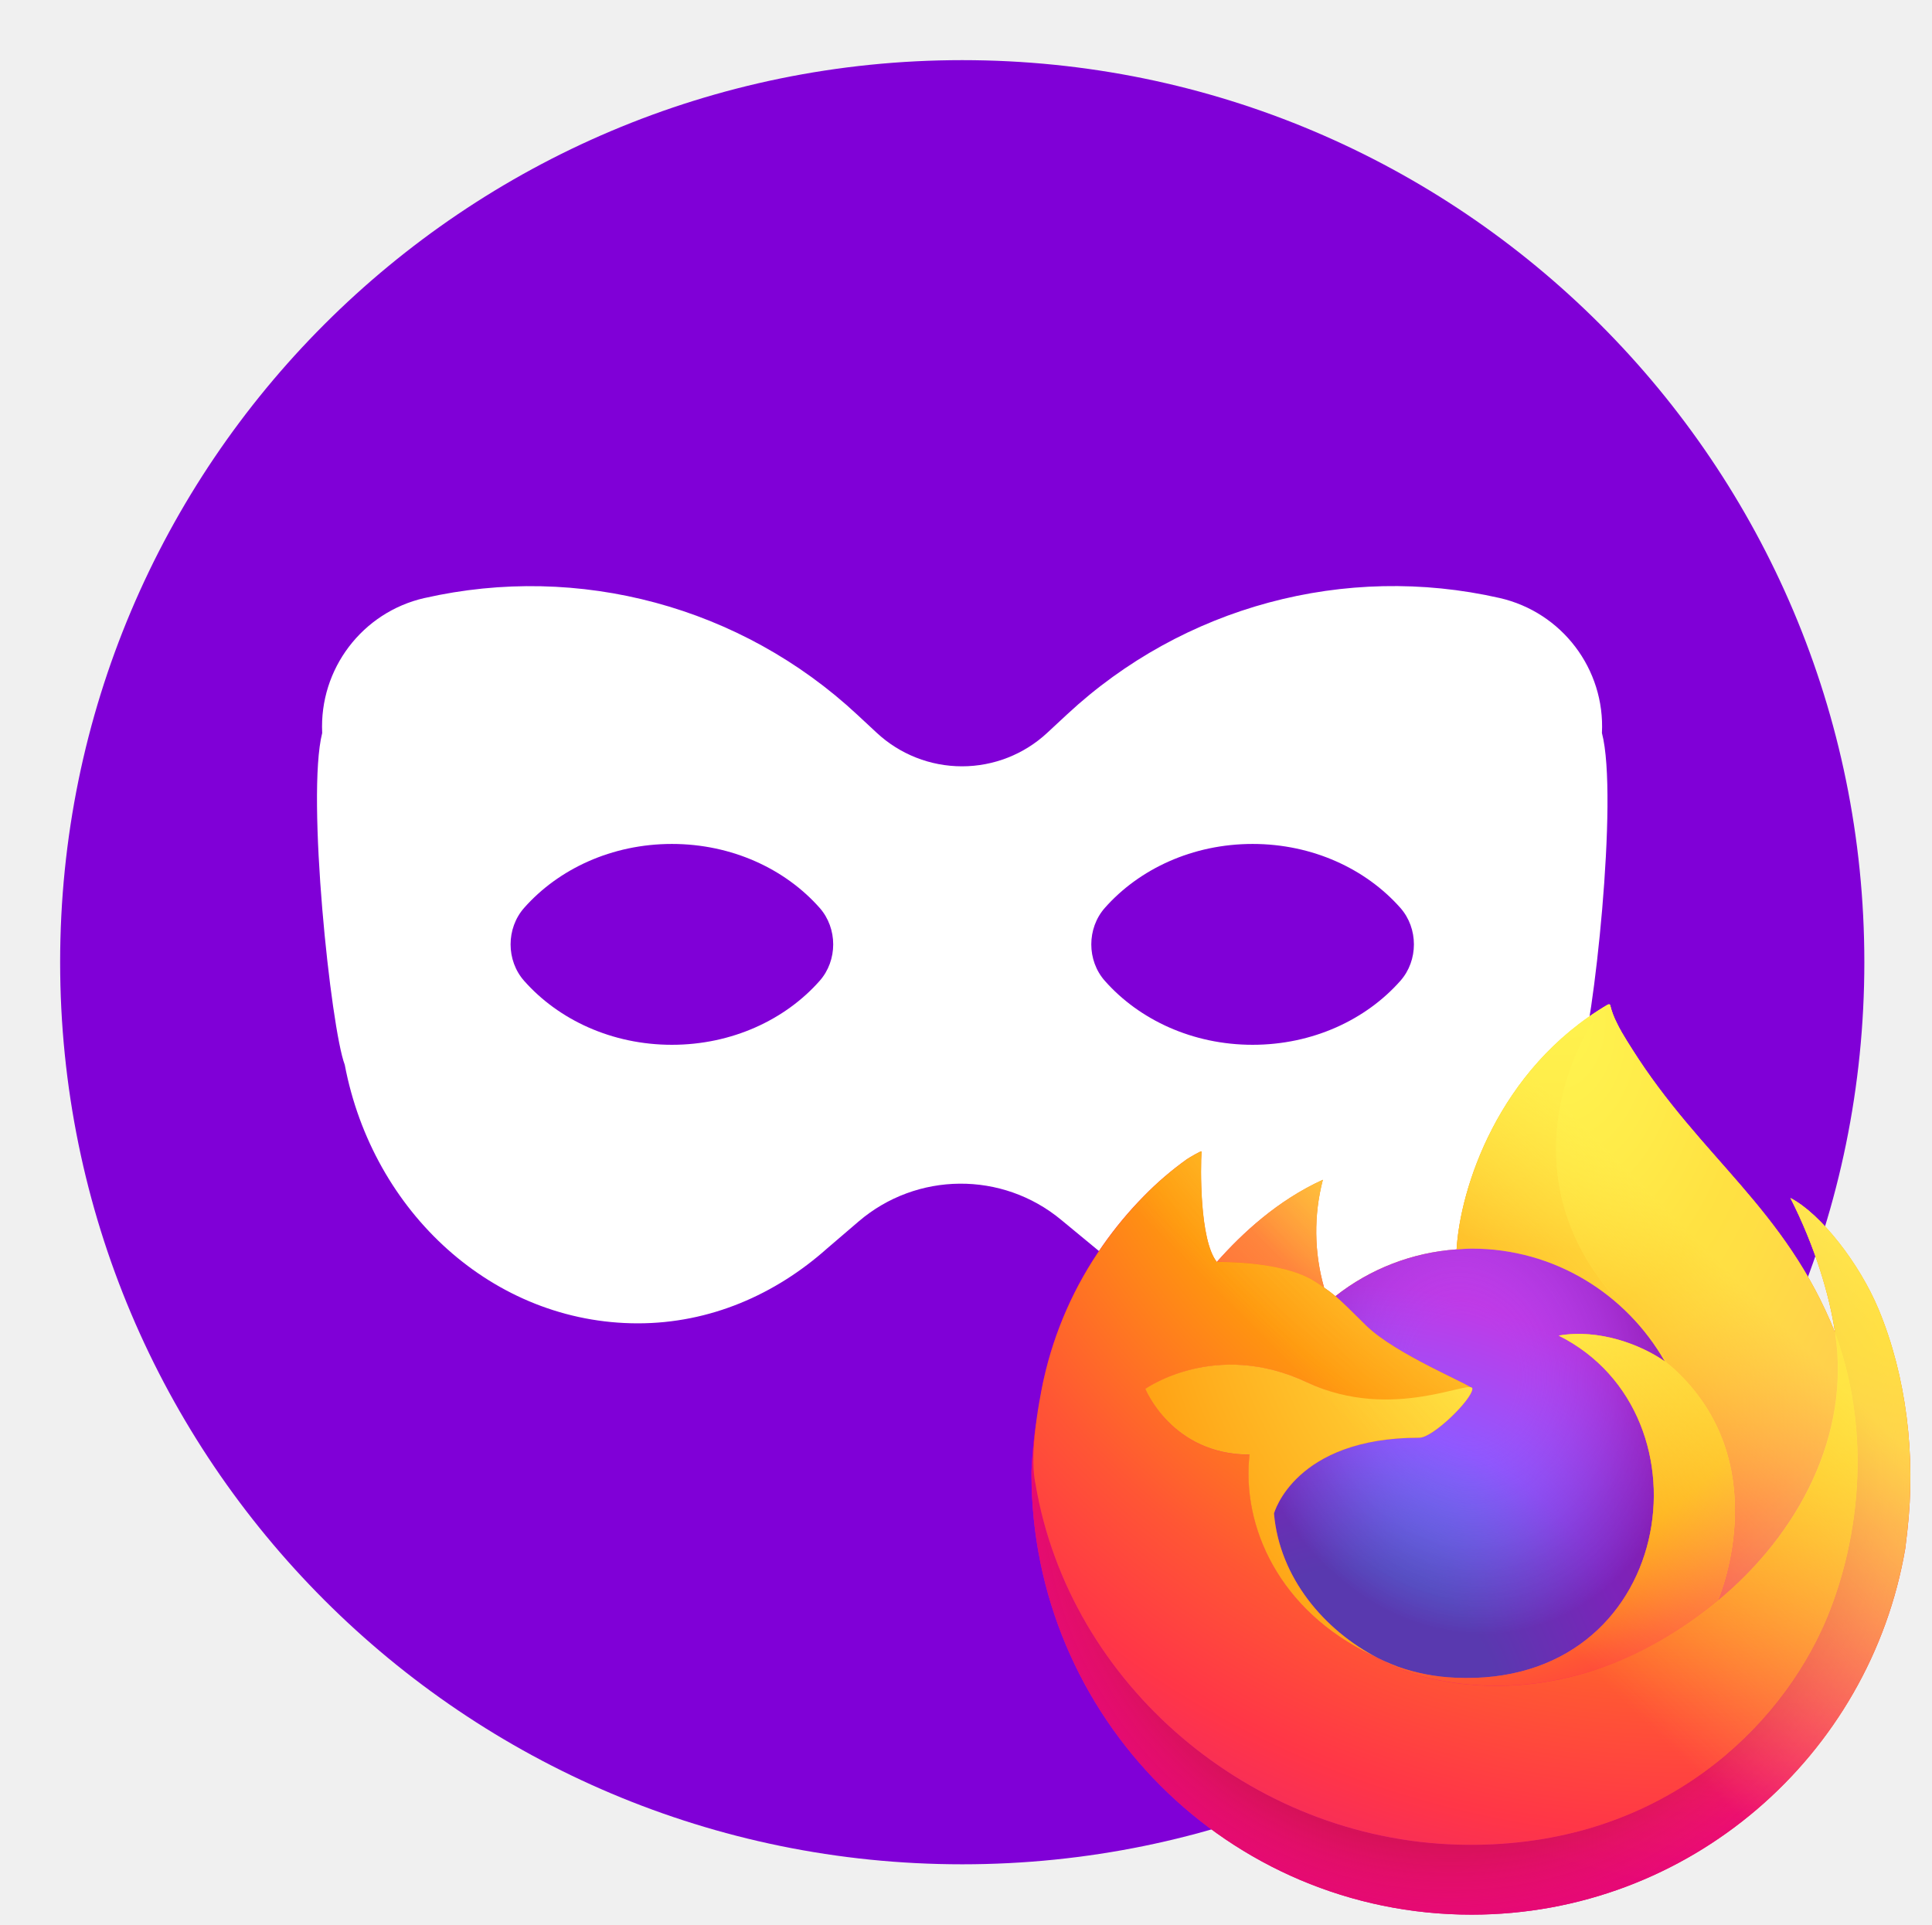
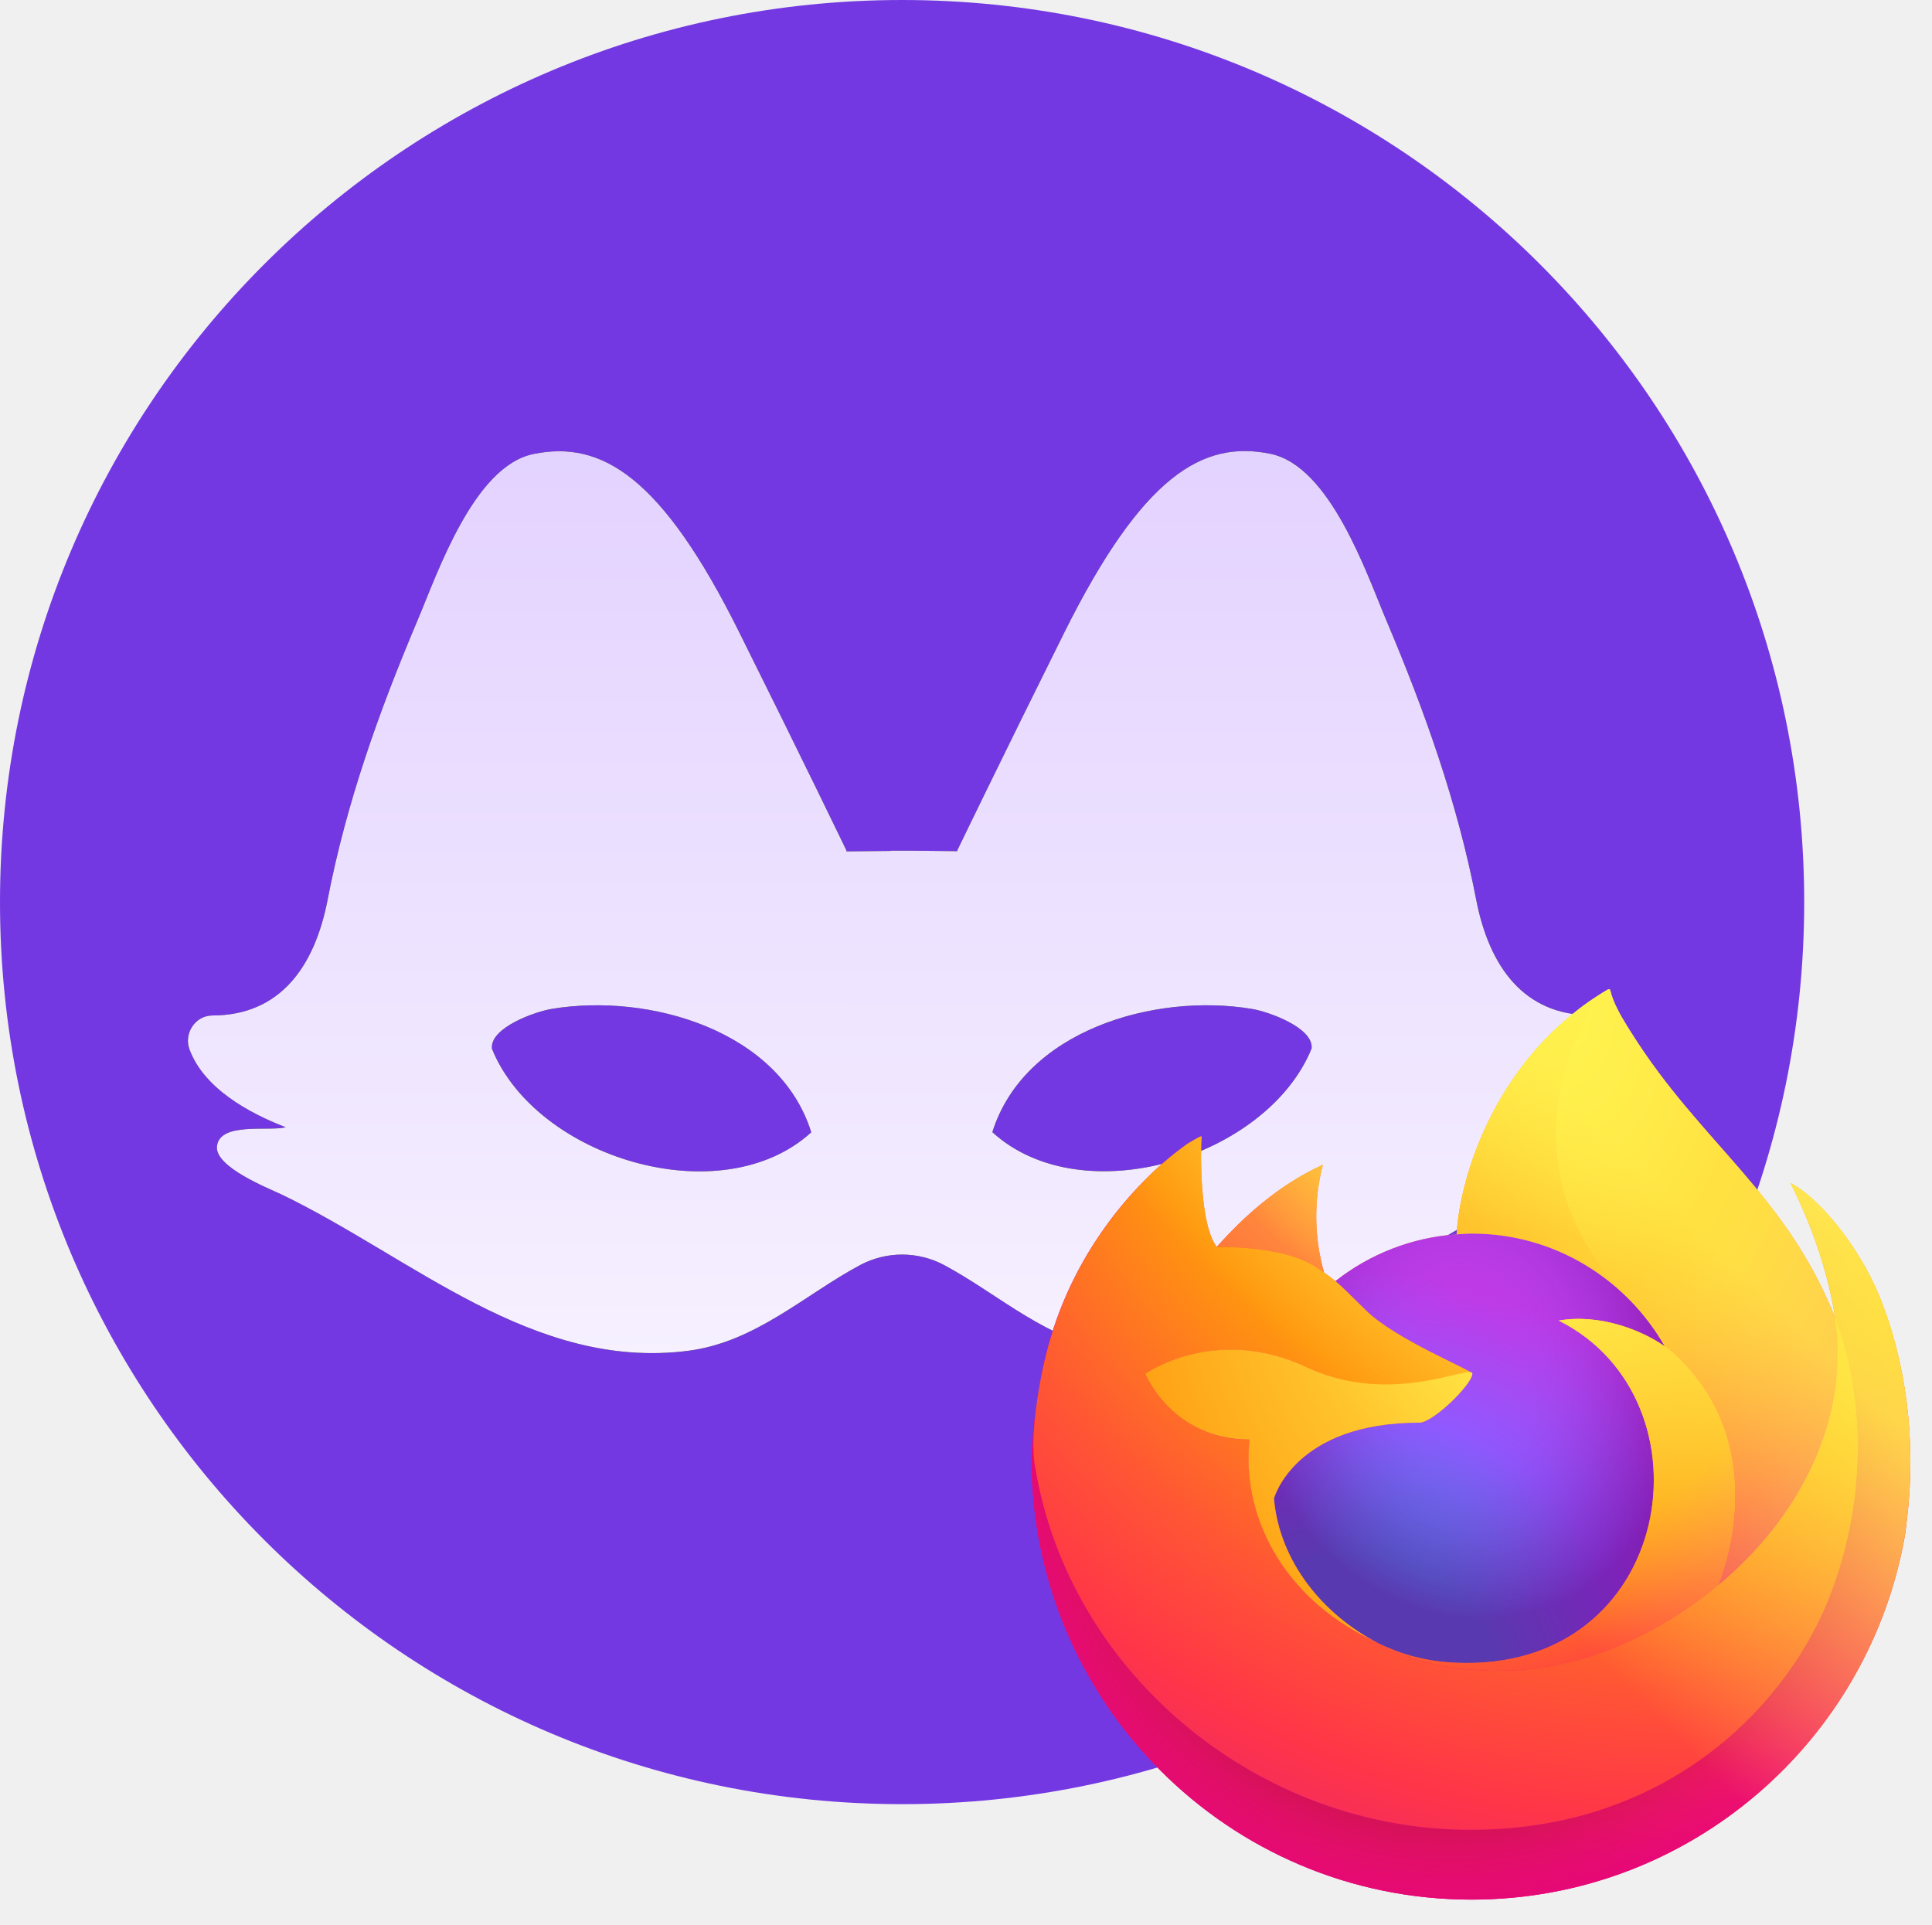
- <svg xmlns="http://www.w3.org/2000/svg" width="257" height="256" viewBox="0 0 257 256" fill="none">
-   <circle cx="128" cy="128" r="120" fill="#8000D7" />
-   <path d="M213.094 97.511C213.523 89.014 207.772 81.435 199.472 79.547C178.916 74.878 157.389 80.671 141.948 95.031L139.305 97.485C136.224 100.352 132.172 101.94 127.967 101.94C123.752 101.94 119.701 100.344 116.62 97.477L114.036 95.074C98.595 80.688 77.043 74.886 56.469 79.555H56.452C48.195 81.444 42.462 88.988 42.857 97.468V97.52C40.737 105.888 44.007 136.787 45.861 141.645C49.586 161.275 65.628 176.038 84.854 176.038C94.458 176.038 103.153 172.201 110.028 166.073L114.216 162.485C121.95 155.868 133.322 155.773 141.159 162.271L147.459 167.472V167.446C154.085 172.776 162.205 176.038 171.097 176.038C190.323 176.038 206.365 161.275 210.09 141.645C211.944 136.779 215.334 106.008 213.094 97.511ZM109.032 130.479C104.458 135.654 97.359 138.985 89.377 138.985C81.395 138.985 74.297 135.654 69.722 130.479C67.319 127.767 67.319 123.492 69.722 120.771C74.297 115.596 81.395 112.266 89.377 112.266C97.359 112.266 104.458 115.596 109.032 120.771C111.436 123.492 111.436 127.767 109.032 130.479ZM186.28 130.479C181.705 135.654 174.607 138.985 166.625 138.985C158.643 138.985 151.544 135.654 146.97 130.479C144.566 127.767 144.566 123.492 146.97 120.771C151.544 115.596 158.643 112.266 166.625 112.266C174.607 112.266 181.705 115.596 186.28 120.771C188.683 123.492 188.683 127.767 186.28 130.479Z" fill="white" />
-   <g clip-path="url(#clip0_3690_1540)">
-     <path d="M249.911 174.219C247.368 168.084 242.215 161.462 238.169 159.37C241.462 165.841 243.367 172.332 244.095 177.175C244.095 177.175 244.095 177.209 244.107 177.272C237.489 160.737 226.265 154.068 217.1 139.551C216.635 138.818 216.172 138.086 215.719 137.302C215.463 136.861 215.256 136.46 215.076 136.082C214.696 135.348 214.403 134.572 214.201 133.77C214.203 133.732 214.19 133.695 214.166 133.666C214.142 133.636 214.107 133.617 214.07 133.612C214.034 133.602 213.996 133.602 213.96 133.612C213.951 133.616 213.942 133.622 213.933 133.629C213.919 133.629 213.904 133.646 213.89 133.651L213.914 133.619C199.21 142.25 194.221 158.217 193.763 166.207C187.887 166.61 182.269 168.778 177.641 172.429C177.158 172.019 176.652 171.636 176.126 171.282C174.793 166.603 174.736 161.651 175.963 156.943C169.949 159.689 165.273 164.022 161.872 167.857H161.846C159.524 164.911 159.688 155.193 159.819 153.164C159.792 153.038 158.09 154.051 157.871 154.204C155.822 155.669 153.908 157.312 152.149 159.116C150.148 161.149 148.32 163.346 146.683 165.685C142.919 171.032 140.249 177.073 138.828 183.46C138.801 183.587 138.777 183.719 138.75 183.849C138.641 184.364 138.244 186.949 138.173 187.51V187.64C137.655 190.311 137.333 193.016 137.208 195.734V196.034C137.208 228.432 163.417 254.698 195.744 254.698C224.697 254.698 248.735 233.632 253.443 205.96C253.541 205.21 253.621 204.454 253.709 203.697C254.873 193.635 253.58 183.06 249.911 174.219ZM182.442 220.14C182.715 220.269 182.973 220.413 183.253 220.54L183.292 220.565C183.012 220.428 182.727 220.286 182.445 220.14H182.442ZM244.112 177.299V177.243V177.307V177.299Z" fill="url(#paint0_linear_3690_1540)" />
-     <path d="M249.911 174.219C247.368 168.084 242.214 161.462 238.169 159.37C241.462 165.841 243.366 172.332 244.095 177.175V177.294C249.619 192.302 246.608 207.563 242.273 216.888C235.565 231.315 219.326 246.103 193.904 245.383C166.461 244.602 142.267 224.168 137.749 197.426C136.926 193.205 137.749 191.064 138.163 187.64C137.659 190.278 137.466 191.042 137.216 195.734V196.034C137.216 228.432 163.424 254.698 195.751 254.698C224.704 254.698 248.742 233.632 253.45 205.96C253.548 205.21 253.628 204.454 253.716 203.697C254.873 193.635 253.579 183.06 249.911 174.219V174.219Z" fill="url(#paint1_radial_3690_1540)" />
-     <path d="M249.911 174.219C247.368 168.084 242.214 161.462 238.169 159.37C241.462 165.841 243.366 172.332 244.095 177.175V177.294C249.619 192.302 246.608 207.563 242.273 216.888C235.565 231.315 219.326 246.103 193.904 245.383C166.461 244.602 142.267 224.168 137.749 197.426C136.926 193.205 137.749 191.064 138.163 187.64C137.659 190.278 137.466 191.042 137.216 195.734V196.034C137.216 228.432 163.424 254.698 195.751 254.698C224.704 254.698 248.742 233.632 253.45 205.96C253.548 205.21 253.628 204.454 253.716 203.697C254.873 193.635 253.579 183.06 249.911 174.219V174.219Z" fill="url(#paint2_radial_3690_1540)" />
-     <path d="M221.465 181.112C221.594 181.203 221.709 181.293 221.83 181.383C220.361 178.769 218.531 176.376 216.394 174.275C198.199 156.04 211.625 134.735 213.887 133.651L213.912 133.619C199.207 142.251 194.219 158.218 193.761 166.207C194.443 166.161 195.123 166.102 195.817 166.102C206.79 166.102 216.348 172.151 221.465 181.112Z" fill="url(#paint3_radial_3690_1540)" />
-     <path d="M195.853 184.754C195.758 186.219 190.614 191.248 188.814 191.248C172.168 191.248 169.467 201.339 169.467 201.339C170.198 209.839 176.107 216.837 183.256 220.54C183.582 220.709 183.911 220.86 184.23 221.011C184.802 221.256 185.377 221.5 185.95 221.717C188.401 222.584 190.969 223.077 193.566 223.182C222.741 224.553 228.397 188.221 207.34 177.67C212.73 176.731 218.328 178.906 221.453 181.105C216.338 172.144 206.778 166.095 195.805 166.095C195.11 166.095 194.431 166.154 193.749 166.2C187.877 166.608 182.264 168.778 177.641 172.43C178.535 173.189 179.544 174.199 181.665 176.294C185.645 180.229 195.831 184.278 195.853 184.754V184.754Z" fill="url(#paint4_radial_3690_1540)" />
-     <path d="M195.853 184.754C195.758 186.219 190.614 191.248 188.814 191.248C172.168 191.248 169.467 201.339 169.467 201.339C170.198 209.839 176.107 216.837 183.256 220.54C183.582 220.709 183.911 220.86 184.23 221.011C184.802 221.256 185.377 221.5 185.95 221.717C188.401 222.584 190.969 223.077 193.566 223.182C222.741 224.553 228.397 188.221 207.34 177.67C212.73 176.731 218.328 178.906 221.453 181.105C216.338 172.144 206.778 166.095 195.805 166.095C195.11 166.095 194.431 166.154 193.749 166.2C187.877 166.608 182.264 168.778 177.641 172.43C178.535 173.189 179.544 174.199 181.665 176.294C185.645 180.229 195.831 184.278 195.853 184.754V184.754Z" fill="url(#paint5_radial_3690_1540)" />
-     <path d="M174.921 170.479C175.395 170.787 175.785 171.045 176.138 171.282C174.805 166.603 174.748 161.651 175.975 156.943C169.961 159.69 165.285 164.022 161.885 167.857C162.16 167.85 170.651 167.696 174.921 170.479V170.479Z" fill="url(#paint6_radial_3690_1540)" />
-     <path d="M137.751 197.426C142.269 224.168 166.463 244.602 193.925 245.383C219.347 246.103 235.576 231.315 242.294 216.888C246.629 207.561 249.64 192.302 244.116 177.294V177.182C244.116 177.197 244.116 177.216 244.128 177.28C246.203 190.869 239.308 204.034 228.527 212.936C228.516 212.961 228.505 212.986 228.496 213.012C207.487 230.155 187.386 223.355 183.315 220.579C183.033 220.442 182.748 220.301 182.465 220.154C170.216 214.296 165.157 203.104 166.241 193.513C155.901 193.513 152.375 184.769 152.375 184.769C152.375 184.769 161.659 178.134 173.897 183.905C185.23 189.251 195.874 184.771 195.874 184.769C195.852 184.293 185.666 180.231 181.693 176.308C179.572 174.214 178.563 173.203 177.669 172.444C177.186 172.034 176.68 171.651 176.154 171.297C175.806 171.053 175.424 170.808 174.937 170.494C170.667 167.711 162.176 167.864 161.896 167.872H161.869C159.548 164.925 159.711 155.208 159.842 153.179C159.816 153.052 158.113 154.065 157.894 154.219C155.846 155.683 153.931 157.327 152.172 159.13C150.171 161.164 148.343 163.361 146.707 165.699C142.942 171.046 140.272 177.088 138.851 183.475C138.805 183.587 136.723 192.7 137.751 197.426V197.426Z" fill="url(#paint7_radial_3690_1540)" />
-     <path d="M216.394 174.275C218.531 176.376 220.361 178.769 221.83 181.383C222.134 181.612 222.427 181.857 222.707 182.115C235.977 194.36 229.035 211.694 228.506 212.939C239.287 204.036 246.182 190.872 244.107 177.282C237.489 160.737 226.265 154.068 217.1 139.551C216.635 138.818 216.172 138.086 215.719 137.302C215.463 136.861 215.256 136.46 215.076 136.082C214.696 135.348 214.403 134.572 214.201 133.77C214.203 133.732 214.19 133.695 214.166 133.666C214.142 133.636 214.107 133.617 214.07 133.612C214.034 133.602 213.996 133.602 213.96 133.612C213.951 133.616 213.942 133.622 213.933 133.629C213.919 133.629 213.904 133.646 213.89 133.651C211.624 134.734 198.199 156.04 216.394 174.275V174.275Z" fill="url(#paint8_radial_3690_1540)" />
-     <path d="M222.702 182.103C222.422 181.845 222.13 181.6 221.825 181.371C221.706 181.281 221.582 181.19 221.46 181.1C218.335 178.903 212.738 176.726 207.347 177.665C228.402 188.216 222.748 224.548 193.573 223.177C190.976 223.072 188.409 222.579 185.957 221.712C185.385 221.497 184.81 221.26 184.237 221.006C183.906 220.855 183.577 220.704 183.263 220.535L183.302 220.56C187.372 223.343 207.474 230.143 228.482 212.992C228.482 212.992 228.494 212.961 228.514 212.917C229.035 211.694 235.977 194.36 222.702 182.103Z" fill="url(#paint9_radial_3690_1540)" />
-     <path d="M169.467 201.339C169.467 201.339 172.168 191.248 188.814 191.248C190.614 191.248 195.758 186.214 195.853 184.754C195.948 183.295 185.209 189.236 173.875 183.89C161.638 178.12 152.353 184.754 152.353 184.754C152.353 184.754 155.88 193.498 166.22 193.498C165.136 203.089 170.195 214.272 182.444 220.14C182.717 220.269 182.975 220.413 183.255 220.54C176.107 216.845 170.205 209.839 169.467 201.339Z" fill="url(#paint10_radial_3690_1540)" />
-     <path d="M249.911 174.219C247.368 168.084 242.215 161.462 238.169 159.37C241.462 165.841 243.367 172.332 244.095 177.175C244.095 177.175 244.095 177.209 244.107 177.272C237.489 160.737 226.265 154.068 217.1 139.551C216.635 138.818 216.172 138.086 215.719 137.302C215.463 136.861 215.256 136.46 215.076 136.082C214.696 135.348 214.403 134.572 214.201 133.77C214.203 133.732 214.19 133.695 214.166 133.666C214.142 133.636 214.107 133.617 214.07 133.612C214.034 133.602 213.996 133.602 213.96 133.612C213.951 133.616 213.942 133.622 213.933 133.629C213.919 133.629 213.904 133.646 213.89 133.651L213.914 133.619C199.21 142.25 194.221 158.217 193.763 166.207C194.445 166.161 195.125 166.102 195.819 166.102C206.792 166.102 216.35 172.151 221.467 181.112C218.342 178.915 212.745 176.738 207.355 177.678C228.409 188.228 222.756 224.561 193.581 223.189C190.983 223.084 188.416 222.591 185.964 221.724C185.392 221.509 184.817 221.272 184.244 221.019C183.913 220.867 183.584 220.716 183.27 220.547L183.309 220.572C183.027 220.435 182.742 220.294 182.459 220.147C182.732 220.277 182.99 220.421 183.27 220.547C176.107 216.844 170.205 209.839 169.467 201.339C169.467 201.339 172.168 191.247 188.814 191.247C190.614 191.247 195.758 186.214 195.853 184.754C195.831 184.278 185.645 180.216 181.672 176.293C179.551 174.199 178.542 173.188 177.649 172.429C177.165 172.019 176.659 171.636 176.134 171.282C174.8 166.603 174.744 161.651 175.97 156.943C169.957 159.689 165.28 164.022 161.88 167.857H161.853C159.532 164.911 159.695 155.193 159.826 153.164C159.8 153.038 158.097 154.051 157.878 154.204C155.83 155.669 153.915 157.312 152.156 159.116C150.155 161.149 148.327 163.346 146.691 165.685C142.926 171.032 140.256 177.073 138.835 183.46C138.809 183.587 138.784 183.719 138.758 183.849C138.648 184.364 138.151 186.985 138.083 187.547C138.083 187.591 138.083 187.505 138.083 187.547C137.627 190.256 137.335 192.99 137.208 195.734V196.034C137.208 228.432 163.417 254.698 195.744 254.698C224.697 254.698 248.735 233.632 253.443 205.96C253.541 205.21 253.621 204.454 253.709 203.697C254.873 193.635 253.58 183.06 249.911 174.219ZM244.105 177.231V177.294V177.231Z" fill="url(#paint11_linear_3690_1540)" />
+ <svg xmlns="http://www.w3.org/2000/svg" width="257" height="256" fill="none" viewBox="0 0 257 256">
+   <rect width="240" height="240" fill="#7338e2" rx="120" />
+   <path fill="#000" d="M211.679 135.057c-9.005 0-13.597-6.527-15.315-15.394-2.488-12.849-6.812-24.994-11.937-37.11-2.636-6.235-7.464-20.546-15.432-22.185-9.065-1.873-17.062 3.014-27.4 23.735-8.501 17.092-14.248 29.004-14.248 29.004v.117l-5.835-.059h-2.933s-.148 0-.148.03l-5.835.058v-.117s-5.747-11.941-14.248-29.003c-10.308-20.75-18.335-25.609-27.4-23.736-7.967 1.64-12.796 15.98-15.432 22.185-5.124 12.116-9.45 24.232-11.937 37.11-1.718 8.868-6.28 15.365-15.314 15.394-2.31 0-3.851 2.4-3.051 4.537 1.925 5.151 7.85 8.428 12.796 10.331-2.222.585-8.857-.761-9.153 2.575-.237 2.722 6.694 5.473 8.56 6.351 17.447 8.4 33.502 23.472 54.148 20.809 8.975-1.171 15.521-7.492 22.867-11.414a11.9 11.9 0 0 1 11.138 0c7.346 3.922 13.892 10.243 22.867 11.414 20.646 2.663 36.701-12.409 54.148-20.809 1.866-.907 8.768-3.629 8.56-6.351-.266-3.307-6.901-1.99-9.153-2.575 4.947-1.903 10.871-5.18 12.797-10.331.8-2.137-.77-4.508-3.051-4.537zm-146.24 4.419c-.266-2.78 5.776-4.917 7.968-5.268 13.034-2.166 30.303 2.927 34.509 16.419-11.967 10.916-36.612 3.395-42.477-11.122zm66.559 11.151c4.206-13.492 21.475-18.585 34.508-16.419 2.192.351 8.235 2.488 7.968 5.268-5.894 14.517-30.509 22.067-42.476 11.122z" />
+   <path fill="url(#a)" d="M211.679 135.057c-9.005 0-13.597-6.527-15.315-15.394-2.488-12.849-6.812-24.994-11.937-37.11-2.636-6.235-7.464-20.546-15.432-22.185-9.065-1.873-17.062 3.014-27.4 23.735-8.501 17.092-14.248 29.004-14.248 29.004v.117l-5.835-.059h-2.933s-.148 0-.148.03l-5.835.058v-.117s-5.747-11.941-14.248-29.003c-10.308-20.75-18.335-25.609-27.4-23.736-7.967 1.64-12.796 15.98-15.432 22.185-5.124 12.116-9.45 24.232-11.937 37.11-1.718 8.868-6.28 15.365-15.314 15.394-2.31 0-3.851 2.4-3.051 4.537 1.925 5.151 7.85 8.428 12.796 10.331-2.222.585-8.857-.761-9.153 2.575-.237 2.722 6.694 5.473 8.56 6.351 17.447 8.4 33.502 23.472 54.148 20.809 8.975-1.171 15.521-7.492 22.867-11.414a11.9 11.9 0 0 1 11.138 0c7.346 3.922 13.892 10.243 22.867 11.414 20.646 2.663 36.701-12.409 54.148-20.809 1.866-.907 8.768-3.629 8.56-6.351-.266-3.307-6.901-1.99-9.153-2.575 4.947-1.903 10.871-5.18 12.797-10.331.8-2.137-.77-4.508-3.051-4.537zm-146.24 4.419c-.266-2.78 5.776-4.917 7.968-5.268 13.034-2.166 30.303 2.927 34.509 16.419-11.967 10.916-36.612 3.395-42.477-11.122zm66.559 11.151c4.206-13.492 21.475-18.585 34.508-16.419 2.192.351 8.235 2.488 7.968 5.268-5.894 14.517-30.509 22.067-42.476 11.122z" />
+   <mask id="b" width="125" height="125" x="132" y="129" maskUnits="userSpaceOnUse" style="mask-type:luminance">
+     <path fill="#fff" d="M255 129H134a2 2 0 0 0-2 2v121a2 2 0 0 0 2 2h121a2 2 0 0 0 2-2V131a2 2 0 0 0-2-2" />
+   </mask>
+   <g mask="url(#b)">
+     <path fill="url(#c)" d="M249.911 172.219c-2.543-6.135-7.696-12.757-11.742-14.849 3.293 6.471 5.198 12.962 5.926 17.805 0 0 0 .034.012.097-6.618-16.535-17.842-23.204-27.007-37.721a63 63 0 0 1-1.381-2.249 17 17 0 0 1-.643-1.22c-.38-.734-.673-1.51-.875-2.312a.15.15 0 0 0-.035-.104.15.15 0 0 0-.096-.054.2.2 0 0 0-.11 0l-.027.017c-.014 0-.029.017-.043.022l.024-.032c-14.704 8.631-19.693 24.598-20.151 32.588a29.26 29.26 0 0 0-16.122 6.222 17 17 0 0 0-1.515-1.147 27.25 27.25 0 0 1-.163-14.339c-6.014 2.746-10.69 7.079-14.091 10.914h-.026c-2.322-2.946-2.158-12.664-2.027-14.693-.027-.126-1.729.887-1.948 1.04a42.6 42.6 0 0 0-5.722 4.912 51 51 0 0 0-5.466 6.569 49.6 49.6 0 0 0-7.855 17.775q-.039.192-.078.389c-.109.515-.506 3.1-.577 3.661v.13a56 56 0 0 0-.965 8.094v.3c0 32.398 26.209 58.664 58.536 58.664 28.953 0 52.991-21.066 57.699-48.738.098-.75.178-1.506.266-2.263 1.164-10.062-.129-20.637-3.798-29.478m-67.469 45.921c.273.129.531.273.811.4l.039.025q-.422-.206-.847-.425zm61.67-42.841v-.056.064z" />
+     <path fill="url(#d)" d="M249.911 172.219c-2.543-6.135-7.697-12.757-11.742-14.849 3.293 6.471 5.197 12.962 5.926 17.805v.119c5.524 15.008 2.513 30.269-1.822 39.594-6.708 14.427-22.947 29.215-48.369 28.495-27.443-.781-51.637-21.215-56.155-47.957-.823-4.221 0-6.362.414-9.786-.504 2.638-.697 3.402-.947 8.094v.3c0 32.398 26.208 58.664 58.535 58.664 28.953 0 52.991-21.066 57.699-48.738.098-.75.178-1.506.266-2.263 1.157-10.062-.137-20.637-3.805-29.478" />
+     <path fill="url(#e)" d="M249.911 172.219c-2.543-6.135-7.697-12.757-11.742-14.849 3.293 6.471 5.197 12.962 5.926 17.805v.119c5.524 15.008 2.513 30.269-1.822 39.594-6.708 14.427-22.947 29.215-48.369 28.495-27.443-.781-51.637-21.215-56.155-47.957-.823-4.221 0-6.362.414-9.786-.504 2.638-.697 3.402-.947 8.094v.3c0 32.398 26.208 58.664 58.535 58.664 28.953 0 52.991-21.066 57.699-48.738.098-.75.178-1.506.266-2.263 1.157-10.062-.137-20.637-3.805-29.478" />
+     <path fill="url(#f)" d="M221.465 179.112c.129.091.244.181.365.271a31.9 31.9 0 0 0-5.436-7.108c-18.195-18.235-4.769-39.54-2.507-40.624l.025-.032c-14.705 8.632-19.693 24.599-20.151 32.588.682-.046 1.362-.105 2.056-.105 10.973 0 20.531 6.049 25.648 15.01" />
+     <path fill="url(#g)" d="M195.853 182.754c-.095 1.465-5.239 6.494-7.039 6.494-16.646 0-19.347 10.091-19.347 10.091.731 8.5 6.64 15.498 13.789 19.201.326.169.655.32.974.471.572.245 1.147.489 1.72.706a26 26 0 0 0 7.616 1.465c29.175 1.371 34.831-34.961 13.774-45.512 5.39-.939 10.988 1.236 14.113 3.435-5.115-8.961-14.675-15.01-25.648-15.01-.695 0-1.374.059-2.056.105a29.25 29.25 0 0 0-16.108 6.23c.894.759 1.903 1.769 4.024 3.864 3.98 3.935 14.166 7.984 14.188 8.46" />
+     <path fill="url(#h)" d="M195.853 182.754c-.095 1.465-5.239 6.494-7.039 6.494-16.646 0-19.347 10.091-19.347 10.091.731 8.5 6.64 15.498 13.789 19.201.326.169.655.32.974.471.572.245 1.147.489 1.72.706a26 26 0 0 0 7.616 1.465c29.175 1.371 34.831-34.961 13.774-45.512 5.39-.939 10.988 1.236 14.113 3.435-5.115-8.961-14.675-15.01-25.648-15.01-.695 0-1.374.059-2.056.105a29.25 29.25 0 0 0-16.108 6.23c.894.759 1.903 1.769 4.024 3.864 3.98 3.935 14.166 7.984 14.188 8.46" />
+     <path fill="url(#i)" d="M174.921 168.479c.474.308.864.566 1.217.803a27.25 27.25 0 0 1-.163-14.339c-6.014 2.747-10.69 7.079-14.09 10.914.275-.007 8.766-.161 13.036 2.622" />
+     <path fill="url(#j)" d="M137.751 195.426c4.518 26.742 28.712 47.176 56.174 47.957 25.422.72 41.651-14.068 48.369-28.495 4.335-9.327 7.346-24.586 1.822-39.594v-.112c0 .015 0 .034.012.098 2.075 13.589-4.82 26.754-15.601 35.656q-.017.037-.031.076c-21.009 17.143-41.11 10.343-45.181 7.567a35 35 0 0 1-.85-.425c-12.249-5.858-17.308-17.05-16.224-26.641-10.34 0-13.866-8.744-13.866-8.744s9.284-6.635 21.522-.864c11.333 5.346 21.977.866 21.977.864-.022-.476-10.208-4.538-14.181-8.461-2.121-2.094-3.13-3.105-4.024-3.864a17 17 0 0 0-1.515-1.147c-.348-.244-.73-.489-1.217-.803-4.27-2.783-12.761-2.63-13.041-2.622h-.027c-2.321-2.947-2.158-12.664-2.027-14.693-.026-.127-1.729.886-1.948 1.04a42.6 42.6 0 0 0-5.722 4.911 51.3 51.3 0 0 0-5.465 6.569 49.6 49.6 0 0 0-7.856 17.776c-.046.112-2.128 9.225-1.1 13.951" />
+     <path fill="url(#k)" d="M216.394 172.275a31.9 31.9 0 0 1 5.436 7.108q.457.344.877.732c13.27 12.245 6.328 29.579 5.799 30.824 10.781-8.903 17.676-22.067 15.601-35.657-6.618-16.545-17.842-23.214-27.007-37.731a63 63 0 0 1-1.381-2.249 17 17 0 0 1-.643-1.22c-.38-.734-.673-1.51-.875-2.312a.15.15 0 0 0-.035-.104.15.15 0 0 0-.096-.054.2.2 0 0 0-.11 0l-.027.017c-.014 0-.029.017-.043.022-2.266 1.083-15.691 22.389 2.504 40.624" />
+     <path fill="url(#l)" d="M222.702 180.103a11 11 0 0 0-.877-.732q-.18-.136-.365-.271c-3.125-2.197-8.722-4.374-14.113-3.435 21.055 10.551 15.401 46.883-13.774 45.512a26 26 0 0 1-7.616-1.465 32 32 0 0 1-1.72-.706c-.331-.151-.66-.302-.974-.471l.039.025c4.07 2.783 24.172 9.583 45.18-7.568 0 0 .012-.031.032-.075.521-1.223 7.463-18.557-5.812-30.814" />
+     <path fill="url(#m)" d="M169.467 199.339s2.701-10.091 19.347-10.091c1.8 0 6.944-5.034 7.039-6.494s-10.644 4.482-21.978-.864c-12.237-5.77-21.522.864-21.522.864s3.527 8.744 13.867 8.744c-1.084 9.591 3.975 20.774 16.224 26.642.273.129.531.273.811.4-7.148-3.695-13.05-10.701-13.788-19.201" />
+     <path fill="url(#n)" d="M249.911 172.219c-2.543-6.135-7.696-12.757-11.742-14.849 3.293 6.471 5.198 12.962 5.926 17.805 0 0 0 .034.012.097-6.618-16.535-17.842-23.204-27.007-37.721a63 63 0 0 1-1.381-2.249 17 17 0 0 1-.643-1.22c-.38-.734-.673-1.51-.875-2.312a.15.15 0 0 0-.035-.104.15.15 0 0 0-.096-.054.2.2 0 0 0-.11 0l-.027.017c-.014 0-.029.017-.043.022l.024-.032c-14.704 8.631-19.693 24.598-20.151 32.588.682-.046 1.362-.105 2.056-.105 10.973 0 20.531 6.049 25.648 15.01-3.125-2.197-8.722-4.374-14.112-3.434 21.054 10.55 15.401 46.883-13.774 45.511a26 26 0 0 1-7.617-1.465 33 33 0 0 1-1.72-.705c-.331-.152-.66-.303-.974-.472l.039.025a35 35 0 0 1-.85-.425c.273.13.531.274.811.4-7.163-3.703-13.065-10.708-13.803-19.208 0 0 2.701-10.092 19.347-10.092 1.8 0 6.944-5.033 7.039-6.493-.022-.476-10.208-4.538-14.181-8.461-2.121-2.094-3.13-3.105-4.023-3.864q-.727-.615-1.515-1.147a27.25 27.25 0 0 1-.164-14.339c-6.013 2.746-10.69 7.079-14.09 10.914h-.027c-2.321-2.946-2.158-12.664-2.027-14.693-.026-.126-1.729.887-1.948 1.04a42.6 42.6 0 0 0-5.722 4.912 51 51 0 0 0-5.465 6.569 49.6 49.6 0 0 0-7.856 17.775l-.077.389c-.11.515-.607 3.136-.675 3.698 0 .044 0-.042 0 0a68 68 0 0 0-.875 8.187v.3c0 32.398 26.209 58.664 58.536 58.664 28.953 0 52.991-21.066 57.699-48.738.098-.75.178-1.506.266-2.263 1.164-10.062-.129-20.637-3.798-29.478" />
  </g>
  <defs>
-     <linearGradient id="paint0_linear_3690_1540" x1="242.163" y1="152.364" x2="144.783" y2="246.112" gradientUnits="userSpaceOnUse">
-       <stop offset="0.05" stop-color="#FFF44F" />
-       <stop offset="0.11" stop-color="#FFE847" />
-       <stop offset="0.22" stop-color="#FFC830" />
-       <stop offset="0.37" stop-color="#FF980E" />
-       <stop offset="0.4" stop-color="#FF8B16" />
-       <stop offset="0.46" stop-color="#FF672A" />
-       <stop offset="0.53" stop-color="#FF3647" />
-       <stop offset="0.7" stop-color="#E31587" />
+     <radialGradient id="d" cx="0" cy="0" r="1" gradientTransform="matrix(122.032 0 0 122.3 237.672 145.045)" gradientUnits="userSpaceOnUse">
+       <stop offset=".13" stop-color="#ffbd4f" />
+       <stop offset=".19" stop-color="#ffac31" />
+       <stop offset=".25" stop-color="#ff9d17" />
+       <stop offset=".28" stop-color="#ff980e" />
+       <stop offset=".4" stop-color="#ff563b" />
+       <stop offset=".47" stop-color="#ff3750" />
+       <stop offset=".71" stop-color="#f5156c" />
+       <stop offset=".78" stop-color="#eb0878" />
+       <stop offset=".86" stop-color="#e50080" />
+     </radialGradient>
+     <radialGradient id="e" cx="0" cy="0" r="1" gradientTransform="matrix(122.032 0 0 122.3 193.081 195.043)" gradientUnits="userSpaceOnUse">
+       <stop offset=".3" stop-color="#960e18" />
+       <stop offset=".35" stop-color="#b11927" stop-opacity=".74" />
+       <stop offset=".43" stop-color="#db293d" stop-opacity=".34" />
+       <stop offset=".5" stop-color="#f5334b" stop-opacity=".09" />
+       <stop offset=".53" stop-color="#ff3750" stop-opacity="0" />
+     </radialGradient>
+     <radialGradient id="f" cx="0" cy="0" r="1" gradientTransform="matrix(88.4067 0 0 88.6007 207.796 117.29)" gradientUnits="userSpaceOnUse">
+       <stop offset=".13" stop-color="#fff44f" />
+       <stop offset=".25" stop-color="#ffdc3e" />
+       <stop offset=".51" stop-color="#ff9d12" />
+       <stop offset=".53" stop-color="#ff980e" />
+     </radialGradient>
+     <radialGradient id="g" cx="0" cy="0" r="1" gradientTransform="matrix(58.104 0 0 58.2315 179.585 226.989)" gradientUnits="userSpaceOnUse">
+       <stop offset=".35" stop-color="#3a8ee6" />
+       <stop offset=".47" stop-color="#5c79f0" />
+       <stop offset=".67" stop-color="#9059ff" />
+       <stop offset="1" stop-color="#c139e6" />
+     </radialGradient>
+     <radialGradient id="h" cx="0" cy="0" r="1" gradientTransform="matrix(29.8827 -7.40989 8.62594 35.197 194.834 180.508)" gradientUnits="userSpaceOnUse">
+       <stop offset=".21" stop-color="#9059ff" stop-opacity="0" />
+       <stop offset=".28" stop-color="#8c4ff3" stop-opacity=".06" />
+       <stop offset=".75" stop-color="#7716a8" stop-opacity=".45" />
+       <stop offset=".97" stop-color="#6e008b" stop-opacity=".6" />
+     </radialGradient>
+     <radialGradient id="i" cx="0" cy="0" r="1" gradientTransform="matrix(41.8017 0 0 41.8935 191.539 140.041)" gradientUnits="userSpaceOnUse">
+       <stop stop-color="#ffe226" />
+       <stop offset=".12" stop-color="#ffdb27" />
+       <stop offset=".3" stop-color="#ffc82a" />
+       <stop offset=".5" stop-color="#ffa930" />
+       <stop offset=".73" stop-color="#ff7e37" />
+       <stop offset=".79" stop-color="#ff7139" />
+     </radialGradient>
+     <radialGradient id="j" cx="0" cy="0" r="1" gradientTransform="matrix(178.345 0 0 178.737 224.399 113.47)" gradientUnits="userSpaceOnUse">
+       <stop offset=".11" stop-color="#fff44f" />
+       <stop offset=".46" stop-color="#ff980e" />
+       <stop offset=".62" stop-color="#ff5634" />
+       <stop offset=".72" stop-color="#ff3647" />
+       <stop offset=".9" stop-color="#e31587" />
+     </radialGradient>
+     <radialGradient id="k" cx="0" cy="0" r="1" gradientTransform="matrix(13.0644 129.622 -84.9189 9.16518 207.158 132.998)" gradientUnits="userSpaceOnUse">
+       <stop stop-color="#fff44f" />
+       <stop offset=".06" stop-color="#ffe847" />
+       <stop offset=".17" stop-color="#ffc830" />
+       <stop offset=".3" stop-color="#ff980e" />
+       <stop offset=".36" stop-color="#ff8b16" />
+       <stop offset=".45" stop-color="#ff672a" />
+       <stop offset=".57" stop-color="#ff3647" />
+       <stop offset=".74" stop-color="#e31587" />
+     </radialGradient>
+     <radialGradient id="l" cx="0" cy="0" r="1" gradientTransform="matrix(111.341 0 0 111.586 190.556 155.556)" gradientUnits="userSpaceOnUse">
+       <stop offset=".14" stop-color="#fff44f" />
+       <stop offset=".48" stop-color="#ff980e" />
+       <stop offset=".59" stop-color="#ff5634" />
+       <stop offset=".66" stop-color="#ff3647" />
+       <stop offset=".9" stop-color="#e31587" />
+     </radialGradient>
+     <radialGradient id="m" cx="0" cy="0" r="1" gradientTransform="matrix(121.864 0 0 122.131 219.947 162.088)" gradientUnits="userSpaceOnUse">
+       <stop offset=".09" stop-color="#fff44f" />
+       <stop offset=".23" stop-color="#ffe141" />
+       <stop offset=".51" stop-color="#ffaf1e" />
+       <stop offset=".63" stop-color="#ff980e" />
+     </radialGradient>
+     <linearGradient id="a" x1="153.506" x2="153.545" y1="240.204" y2="-17.5" gradientUnits="userSpaceOnUse">
+       <stop stop-color="#fff" />
+       <stop offset="1" stop-color="#d7bfff" />
    </linearGradient>
-     <radialGradient id="paint1_radial_3690_1540" cx="0" cy="0" r="1" gradientUnits="userSpaceOnUse" gradientTransform="translate(237.672 147.045) scale(122.032 122.3)">
-       <stop offset="0.13" stop-color="#FFBD4F" />
-       <stop offset="0.19" stop-color="#FFAC31" />
-       <stop offset="0.25" stop-color="#FF9D17" />
-       <stop offset="0.28" stop-color="#FF980E" />
-       <stop offset="0.4" stop-color="#FF563B" />
-       <stop offset="0.47" stop-color="#FF3750" />
-       <stop offset="0.71" stop-color="#F5156C" />
-       <stop offset="0.78" stop-color="#EB0878" />
-       <stop offset="0.86" stop-color="#E50080" />
-     </radialGradient>
-     <radialGradient id="paint2_radial_3690_1540" cx="0" cy="0" r="1" gradientUnits="userSpaceOnUse" gradientTransform="translate(193.081 197.043) scale(122.032 122.3)">
-       <stop offset="0.3" stop-color="#960E18" />
-       <stop offset="0.35" stop-color="#B11927" stop-opacity="0.74" />
-       <stop offset="0.43" stop-color="#DB293D" stop-opacity="0.34" />
-       <stop offset="0.5" stop-color="#F5334B" stop-opacity="0.09" />
-       <stop offset="0.53" stop-color="#FF3750" stop-opacity="0" />
-     </radialGradient>
-     <radialGradient id="paint3_radial_3690_1540" cx="0" cy="0" r="1" gradientUnits="userSpaceOnUse" gradientTransform="translate(207.796 119.29) scale(88.4067 88.6007)">
-       <stop offset="0.13" stop-color="#FFF44F" />
-       <stop offset="0.25" stop-color="#FFDC3E" />
-       <stop offset="0.51" stop-color="#FF9D12" />
-       <stop offset="0.53" stop-color="#FF980E" />
-     </radialGradient>
-     <radialGradient id="paint4_radial_3690_1540" cx="0" cy="0" r="1" gradientUnits="userSpaceOnUse" gradientTransform="translate(179.585 228.989) scale(58.104 58.2315)">
-       <stop offset="0.35" stop-color="#3A8EE6" />
-       <stop offset="0.47" stop-color="#5C79F0" />
-       <stop offset="0.67" stop-color="#9059FF" />
-       <stop offset="1" stop-color="#C139E6" />
-     </radialGradient>
-     <radialGradient id="paint5_radial_3690_1540" cx="0" cy="0" r="1" gradientTransform="matrix(29.8827 -7.40989 8.62594 35.197 194.834 182.508)" gradientUnits="userSpaceOnUse">
-       <stop offset="0.21" stop-color="#9059FF" stop-opacity="0" />
-       <stop offset="0.28" stop-color="#8C4FF3" stop-opacity="0.06" />
-       <stop offset="0.75" stop-color="#7716A8" stop-opacity="0.45" />
-       <stop offset="0.97" stop-color="#6E008B" stop-opacity="0.6" />
-     </radialGradient>
-     <radialGradient id="paint6_radial_3690_1540" cx="0" cy="0" r="1" gradientUnits="userSpaceOnUse" gradientTransform="translate(191.539 142.041) scale(41.8017 41.8935)">
-       <stop stop-color="#FFE226" />
-       <stop offset="0.12" stop-color="#FFDB27" />
-       <stop offset="0.3" stop-color="#FFC82A" />
-       <stop offset="0.5" stop-color="#FFA930" />
-       <stop offset="0.73" stop-color="#FF7E37" />
-       <stop offset="0.79" stop-color="#FF7139" />
-     </radialGradient>
-     <radialGradient id="paint7_radial_3690_1540" cx="0" cy="0" r="1" gradientUnits="userSpaceOnUse" gradientTransform="translate(224.399 115.47) scale(178.345 178.737)">
-       <stop offset="0.11" stop-color="#FFF44F" />
-       <stop offset="0.46" stop-color="#FF980E" />
-       <stop offset="0.62" stop-color="#FF5634" />
-       <stop offset="0.72" stop-color="#FF3647" />
-       <stop offset="0.9" stop-color="#E31587" />
-     </radialGradient>
-     <radialGradient id="paint8_radial_3690_1540" cx="0" cy="0" r="1" gradientTransform="matrix(13.0644 129.622 -84.9189 9.16518 207.158 134.998)" gradientUnits="userSpaceOnUse">
-       <stop stop-color="#FFF44F" />
-       <stop offset="0.06" stop-color="#FFE847" />
-       <stop offset="0.17" stop-color="#FFC830" />
-       <stop offset="0.3" stop-color="#FF980E" />
-       <stop offset="0.36" stop-color="#FF8B16" />
-       <stop offset="0.45" stop-color="#FF672A" />
-       <stop offset="0.57" stop-color="#FF3647" />
-       <stop offset="0.74" stop-color="#E31587" />
-     </radialGradient>
-     <radialGradient id="paint9_radial_3690_1540" cx="0" cy="0" r="1" gradientUnits="userSpaceOnUse" gradientTransform="translate(190.556 157.556) scale(111.341 111.586)">
-       <stop offset="0.14" stop-color="#FFF44F" />
-       <stop offset="0.48" stop-color="#FF980E" />
-       <stop offset="0.59" stop-color="#FF5634" />
-       <stop offset="0.66" stop-color="#FF3647" />
-       <stop offset="0.9" stop-color="#E31587" />
-     </radialGradient>
-     <radialGradient id="paint10_radial_3690_1540" cx="0" cy="0" r="1" gradientUnits="userSpaceOnUse" gradientTransform="translate(219.947 164.088) scale(121.864 122.131)">
-       <stop offset="0.09" stop-color="#FFF44F" />
-       <stop offset="0.23" stop-color="#FFE141" />
-       <stop offset="0.51" stop-color="#FFAF1E" />
-       <stop offset="0.63" stop-color="#FF980E" />
-     </radialGradient>
-     <linearGradient id="paint11_linear_3690_1540" x1="240.994" y1="151.861" x2="158.13" y2="234.546" gradientUnits="userSpaceOnUse">
-       <stop offset="0.17" stop-color="#FFF44F" stop-opacity="0.8" />
-       <stop offset="0.27" stop-color="#FFF44F" stop-opacity="0.63" />
-       <stop offset="0.49" stop-color="#FFF44F" stop-opacity="0.22" />
-       <stop offset="0.6" stop-color="#FFF44F" stop-opacity="0" />
+     <linearGradient id="c" x1="242.163" x2="144.783" y1="150.364" y2="244.112" gradientUnits="userSpaceOnUse">
+       <stop offset=".05" stop-color="#fff44f" />
+       <stop offset=".11" stop-color="#ffe847" />
+       <stop offset=".22" stop-color="#ffc830" />
+       <stop offset=".37" stop-color="#ff980e" />
+       <stop offset=".4" stop-color="#ff8b16" />
+       <stop offset=".46" stop-color="#ff672a" />
+       <stop offset=".53" stop-color="#ff3647" />
+       <stop offset=".7" stop-color="#e31587" />
    </linearGradient>
-     <clipPath id="clip0_3690_1540">
-       <rect x="132" y="131" width="125" height="125" rx="2" fill="white" />
-     </clipPath>
+     <linearGradient id="n" x1="240.994" x2="158.13" y1="149.861" y2="232.546" gradientUnits="userSpaceOnUse">
+       <stop offset=".17" stop-color="#fff44f" stop-opacity=".8" />
+       <stop offset=".27" stop-color="#fff44f" stop-opacity=".63" />
+       <stop offset=".49" stop-color="#fff44f" stop-opacity=".22" />
+       <stop offset=".6" stop-color="#fff44f" stop-opacity="0" />
+     </linearGradient>
  </defs>
</svg>
